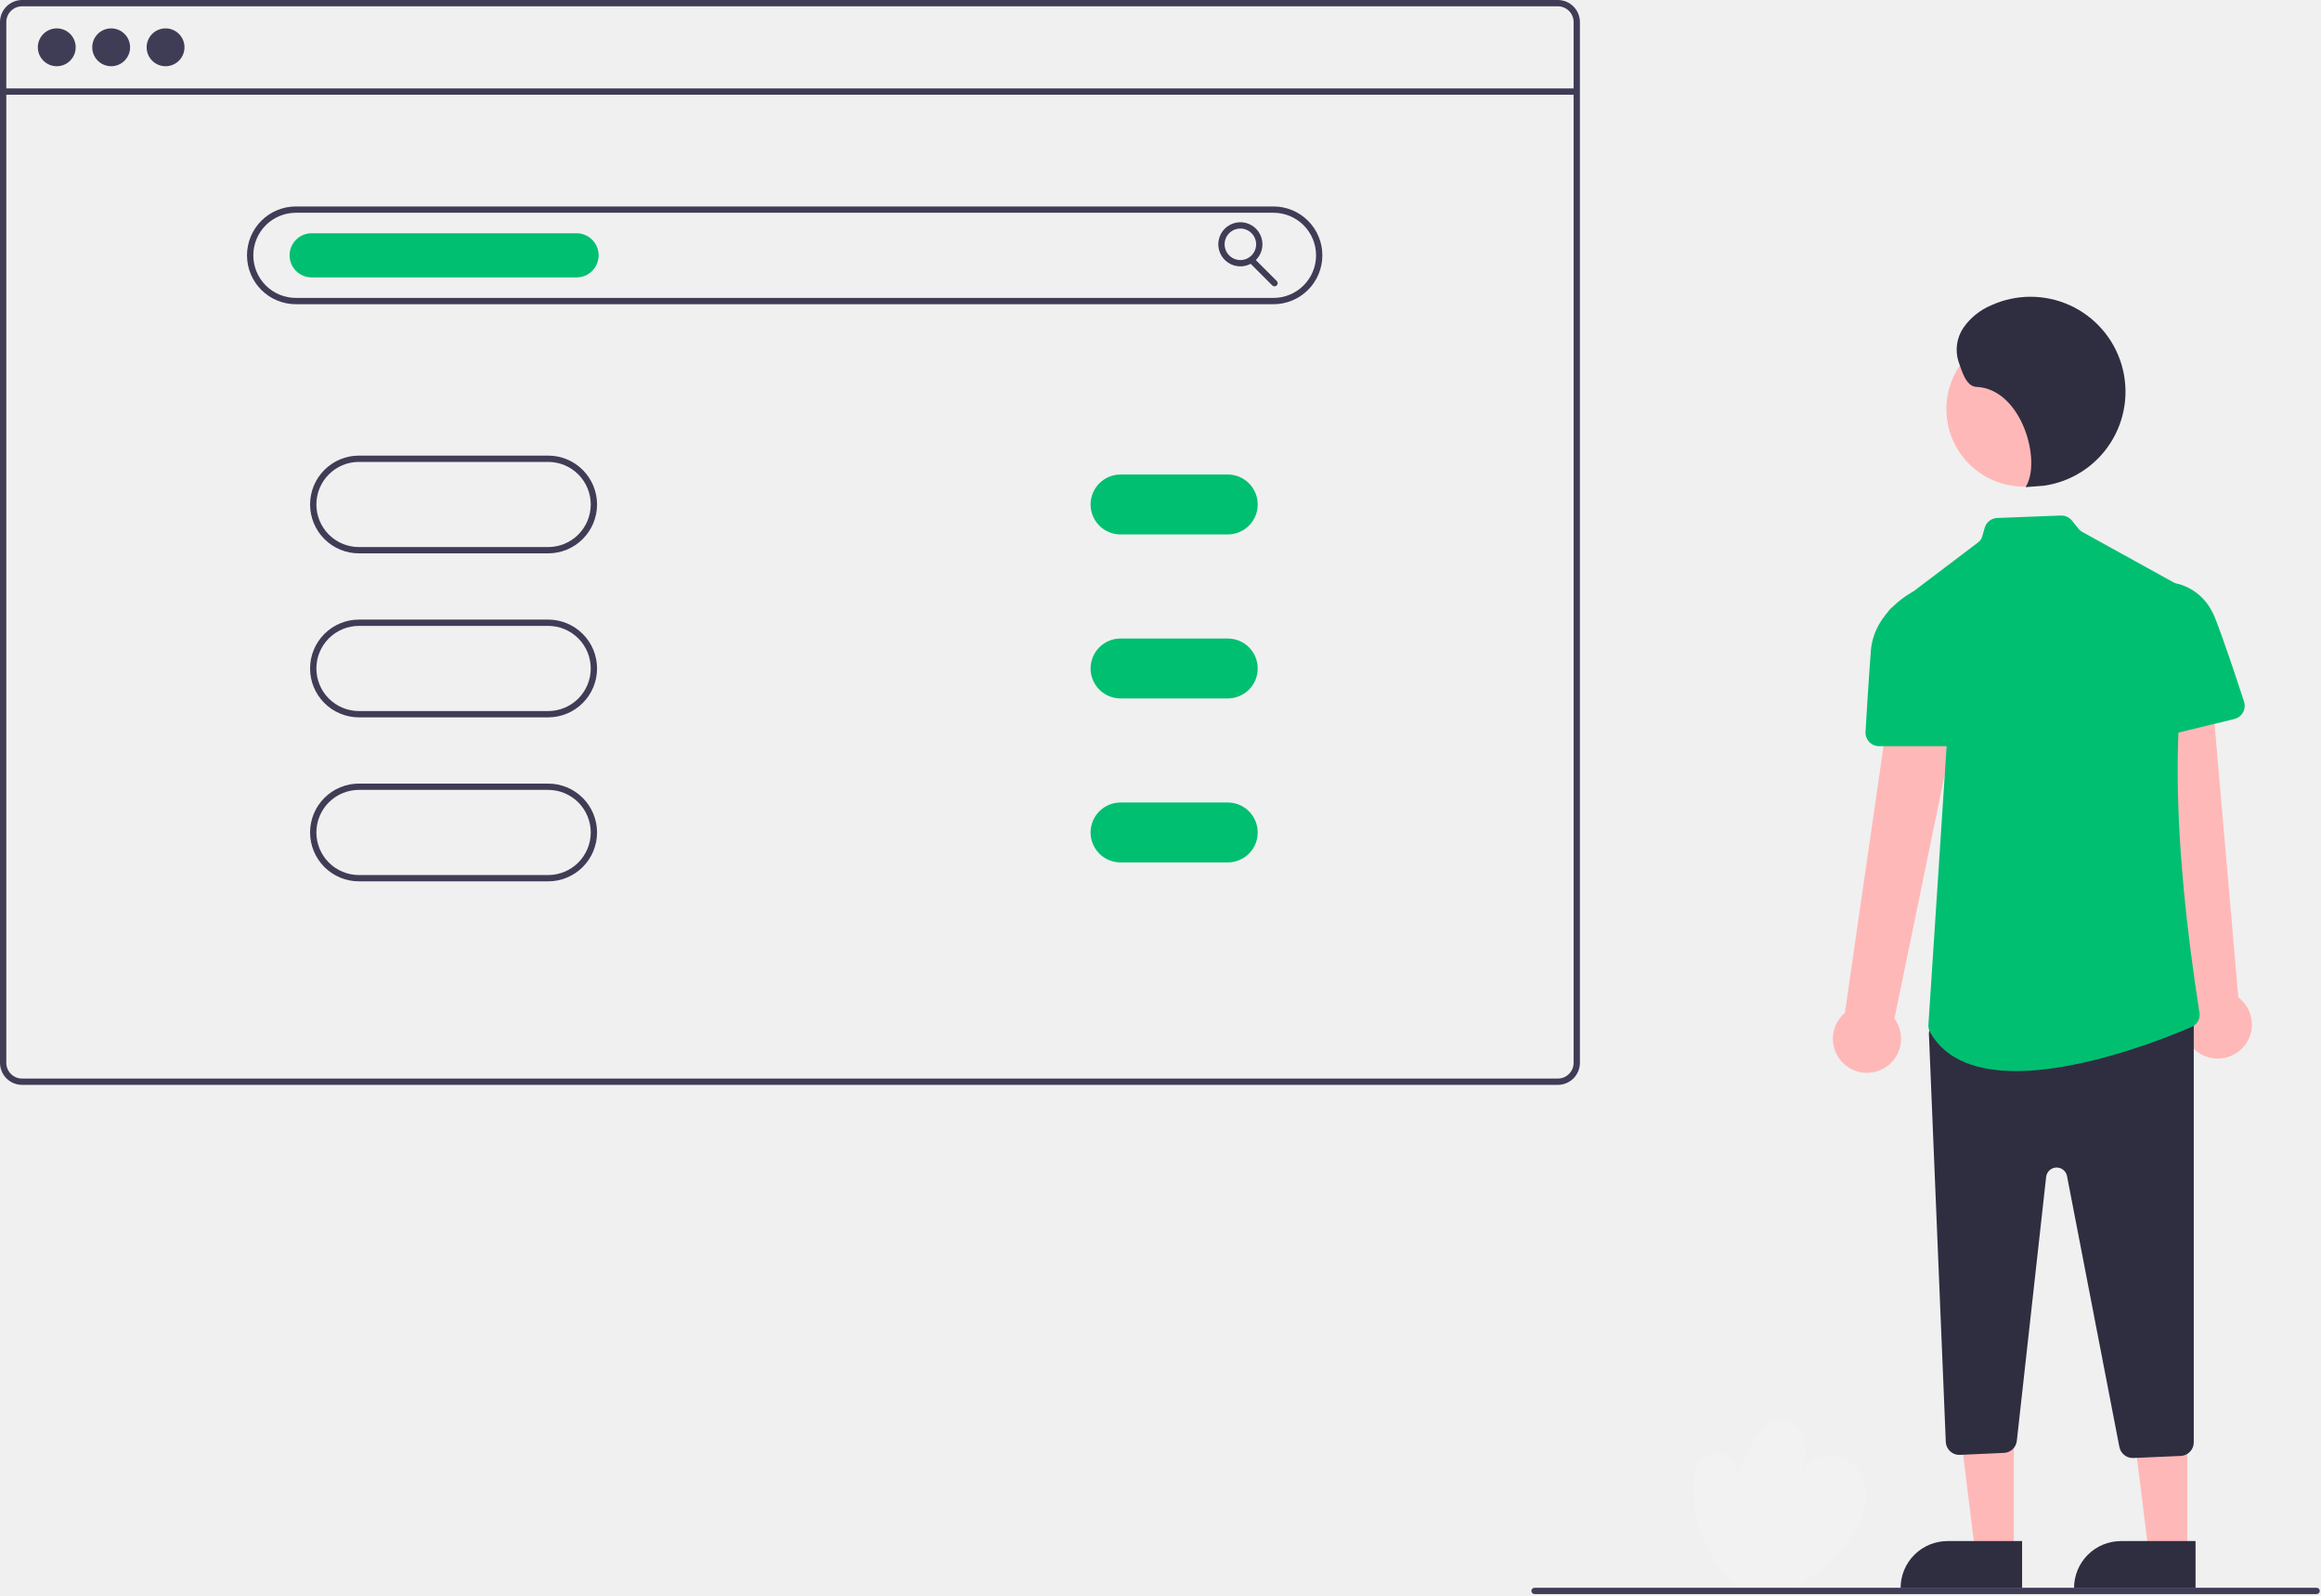
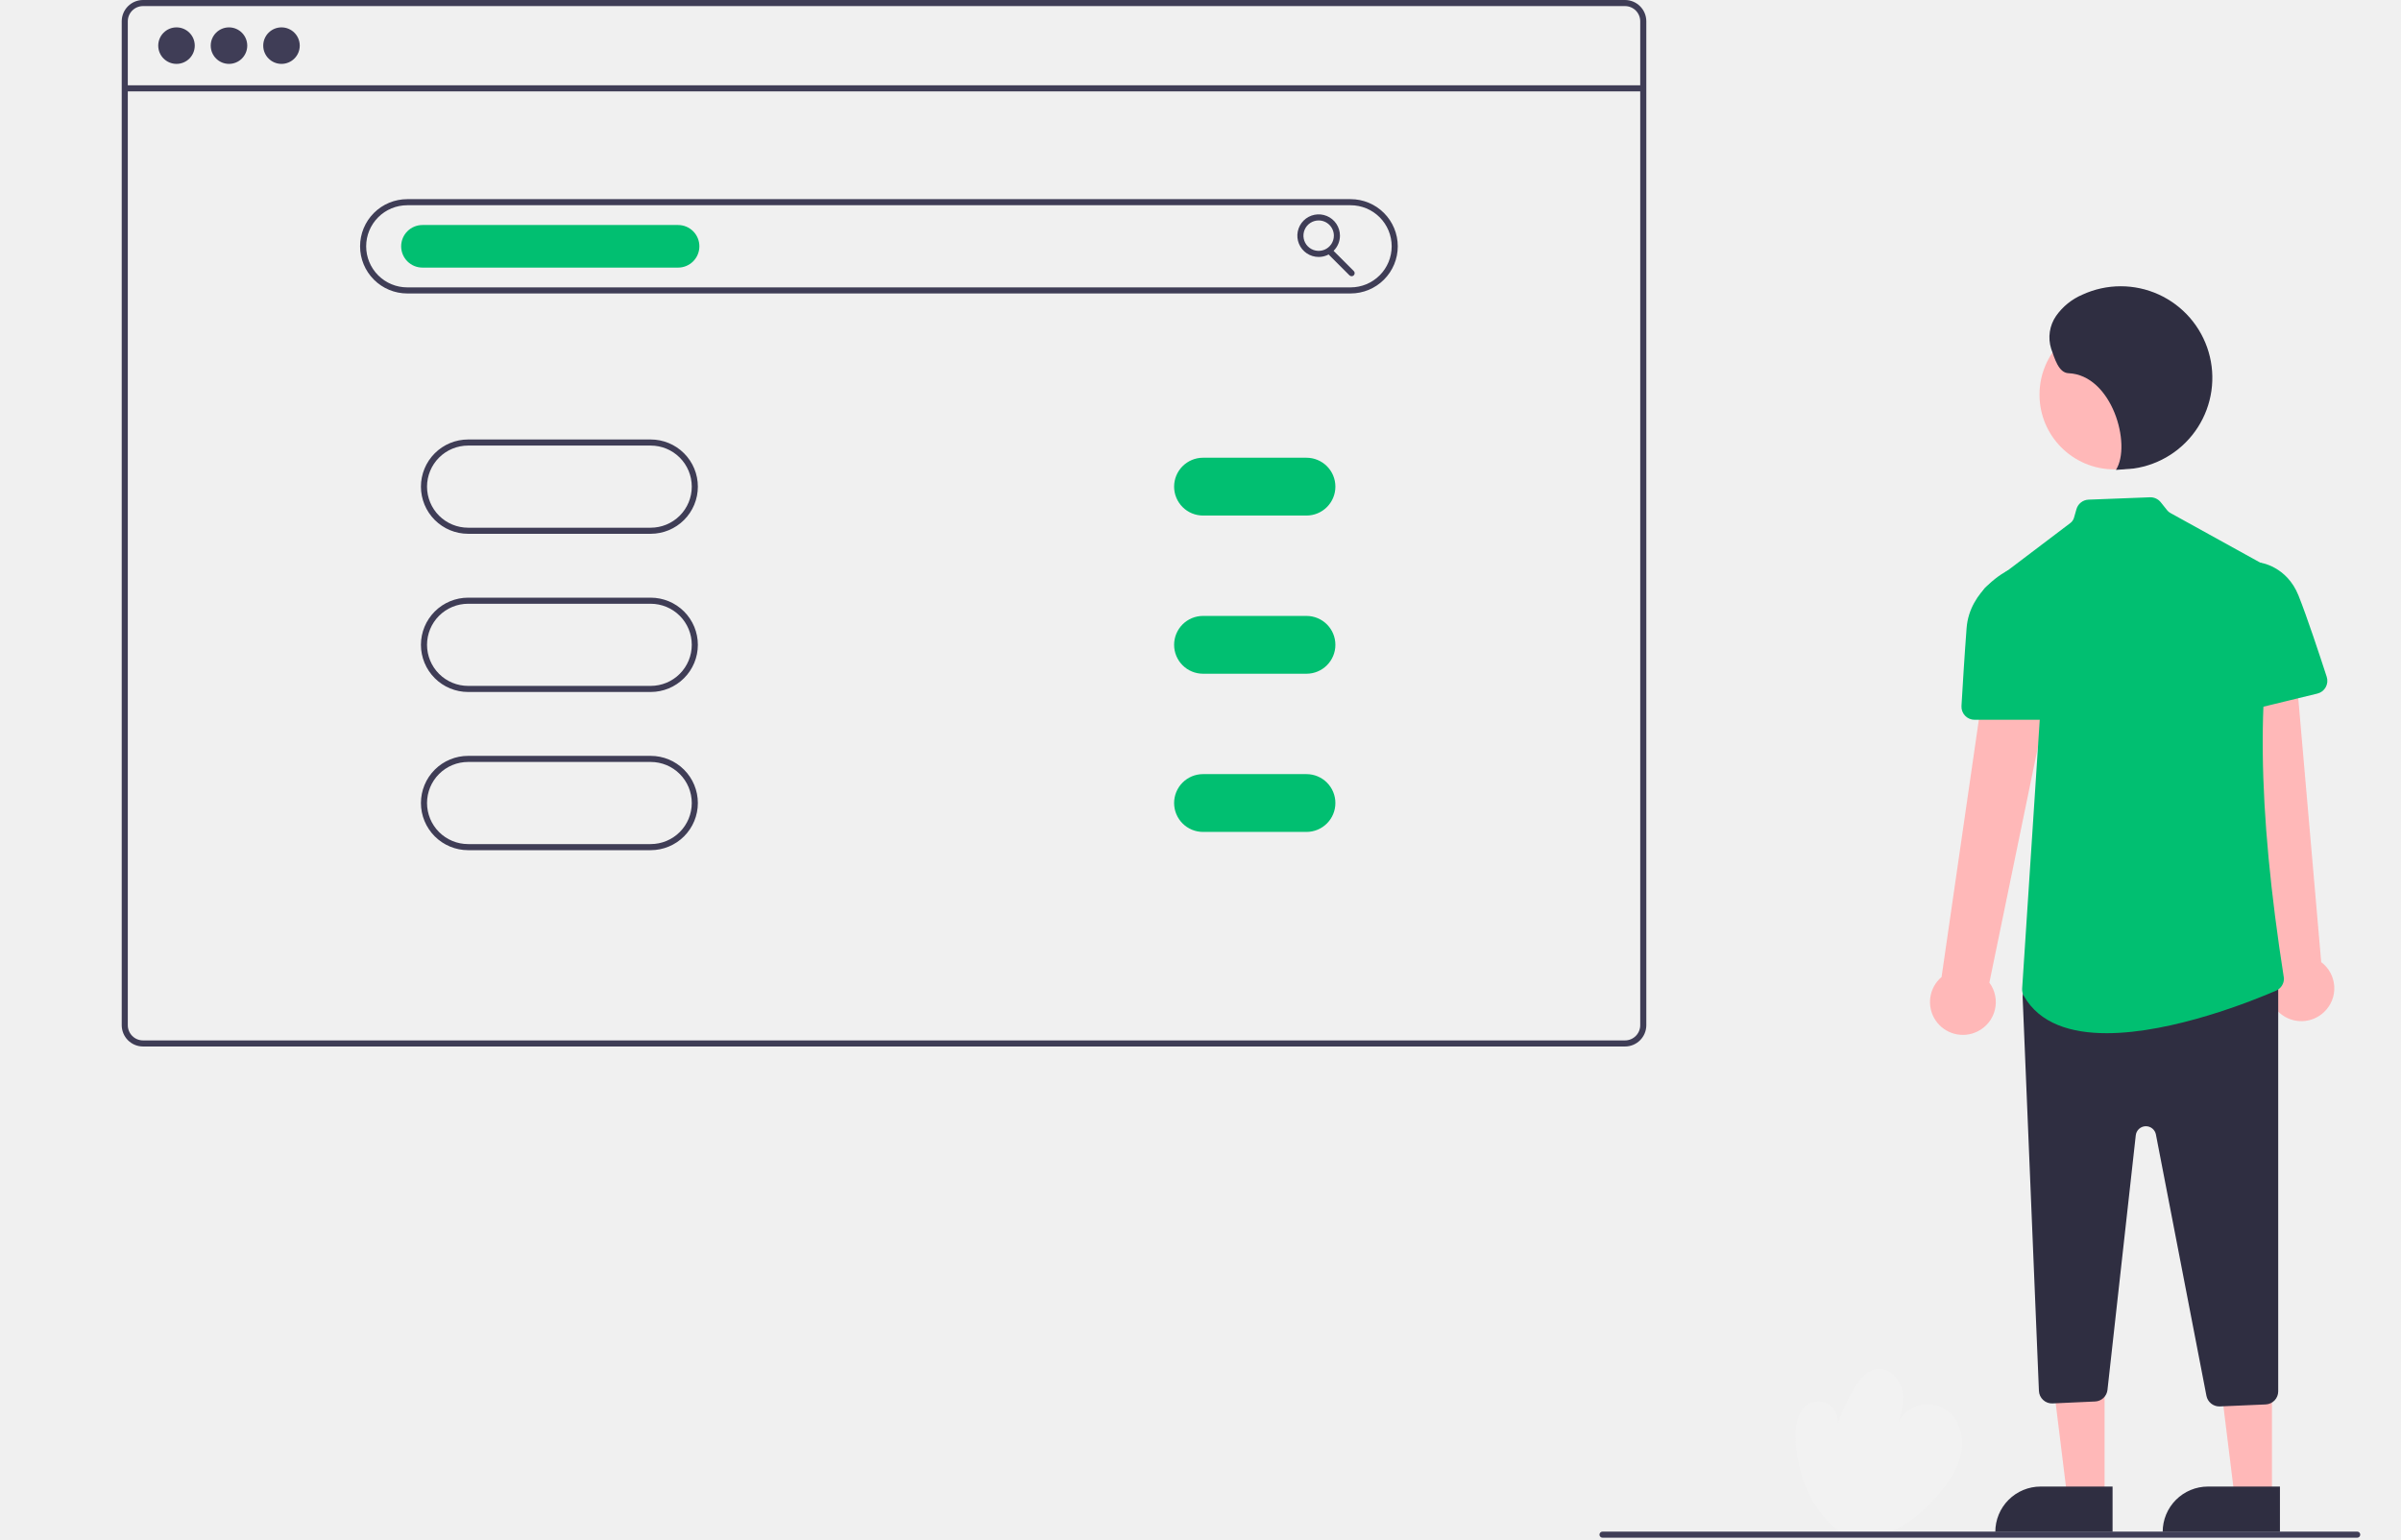
- <svg xmlns="http://www.w3.org/2000/svg" width="736" height="506" viewBox="0 0 736 506" fill="none">
-   <path d="M710.679 332.712C711.827 331.639 712.725 330.329 713.311 328.871C713.897 327.414 714.156 325.846 714.07 324.278C713.985 322.71 713.557 321.18 712.816 319.795C712.075 318.41 711.039 317.205 709.782 316.264L699.03 192.639L676.556 199.021L694.197 318.982C692.756 321.199 692.178 323.867 692.573 326.482C692.968 329.096 694.308 331.475 696.34 333.168C698.372 334.86 700.953 335.748 703.596 335.664C706.239 335.58 708.759 334.53 710.679 332.712V332.712Z" fill="#FFB8B8" />
-   <path d="M693.591 492.157L681.331 492.156L675.499 444.868L693.593 444.869L693.591 492.157Z" fill="#FFB8B8" />
-   <path d="M681.363 234.471C680.76 234.467 680.165 234.337 679.615 234.088C679.065 233.84 678.574 233.479 678.172 233.029C677.771 232.579 677.468 232.05 677.284 231.475C677.1 230.901 677.038 230.295 677.103 229.695L681.322 190.885L689.472 184.916L689.657 184.936C689.744 184.946 698.426 186.03 702.316 195.754C705.086 202.678 709.316 215.475 711.591 222.487C711.774 223.051 711.838 223.646 711.78 224.236C711.721 224.825 711.542 225.396 711.253 225.913C710.964 226.43 710.571 226.882 710.099 227.24C709.627 227.598 709.086 227.855 708.51 227.994L682.402 234.344C682.062 234.428 681.713 234.471 681.363 234.471V234.471Z" fill="#01BF71" />
-   <path d="M552.568 504.209C542.351 497.374 537.206 484.371 537.003 472.08C536.935 467.959 537.975 463.18 541.668 461.347C542.724 460.823 543.906 460.6 545.081 460.703C546.256 460.807 547.38 461.233 548.329 461.935C549.277 462.637 550.014 463.587 550.457 464.68C550.901 465.774 551.033 466.968 550.841 468.132C552.21 464.123 553.986 460.264 556.142 456.616C557.967 453.528 560.53 450.314 564.105 450.02C568.253 449.68 571.717 453.708 572.305 457.828C572.893 461.948 571.394 466.048 569.921 469.94C570.337 468.178 571.189 466.547 572.398 465.199C573.607 463.85 575.135 462.827 576.842 462.221C578.549 461.616 580.381 461.448 582.169 461.734C583.958 462.02 585.646 462.749 587.08 463.856C591.136 466.987 592.472 472.75 591.452 477.772C590.432 482.793 587.435 487.187 584.121 491.095C580.235 495.678 575.735 499.865 570.348 502.526C564.96 505.186 558.59 506.204 552.859 504.4L552.568 504.209Z" fill="#F2F2F2" />
-   <path d="M596.895 339.023C598.301 338.323 599.536 337.324 600.514 336.095C601.492 334.866 602.189 333.438 602.555 331.911C602.922 330.383 602.949 328.794 602.634 327.256C602.32 325.717 601.672 324.266 600.736 323.005L625.769 201.465L602.409 201.157L585.025 321.155C583.011 322.867 581.694 325.259 581.325 327.878C580.956 330.496 581.561 333.159 583.024 335.361C584.487 337.564 586.707 339.153 589.263 339.828C591.82 340.503 594.535 340.216 596.895 339.023V339.023Z" fill="#FFB8B8" />
-   <path d="M638.591 492.157L626.331 492.156L620.499 444.868L638.593 444.869L638.591 492.157Z" fill="#FFB8B8" />
-   <path d="M617.574 488.653H641.218V503.54H602.688C602.688 499.592 604.256 495.805 607.048 493.014C609.84 490.222 613.626 488.653 617.574 488.653V488.653Z" fill="#2F2E41" />
-   <path d="M672.574 488.653H696.218V503.54H657.688C657.688 499.592 659.256 495.805 662.048 493.014C664.84 490.222 668.626 488.653 672.574 488.653V488.653Z" fill="#2F2E41" />
-   <path d="M641.768 154.293C655.332 154.293 666.329 143.297 666.329 129.732C666.329 116.167 655.332 105.171 641.768 105.171C628.203 105.171 617.207 116.167 617.207 129.732C617.207 143.297 628.203 154.293 641.768 154.293Z" fill="#FFB8B8" />
-   <path d="M676.296 462.319C675.297 462.315 674.329 461.965 673.558 461.329C672.787 460.693 672.26 459.81 672.065 458.829L655.461 372.923C655.309 372.136 654.88 371.43 654.252 370.933C653.624 370.435 652.838 370.18 652.038 370.212C651.237 370.244 650.475 370.562 649.889 371.108C649.303 371.655 648.932 372.393 648.843 373.189L639.546 456.867C639.436 457.888 638.964 458.836 638.214 459.538C637.464 460.24 636.487 460.65 635.461 460.692L621.516 461.326C620.949 461.356 620.382 461.271 619.849 461.078C619.315 460.884 618.826 460.585 618.41 460.199C617.991 459.816 617.652 459.355 617.413 458.84C617.174 458.326 617.04 457.769 617.018 457.202L611.671 327.943C611.642 327.291 611.763 326.64 612.024 326.042C612.285 325.443 612.68 324.912 613.179 324.489L616.271 321.851C617.05 321.187 618.041 320.821 619.066 320.821H691.344C692.486 320.822 693.581 321.277 694.388 322.084C695.195 322.891 695.65 323.986 695.651 325.128V457.357C695.653 458.468 695.225 459.536 694.457 460.338C693.689 461.14 692.641 461.614 691.531 461.66L676.48 462.315C676.419 462.317 676.357 462.319 676.296 462.319Z" fill="#2F2E41" />
-   <path d="M639.279 339.628C627.593 339.628 617.293 336.514 612.093 327.433C611.658 326.685 611.454 325.825 611.507 324.961L618.04 225.085C618.093 224.277 617.852 223.478 617.361 222.834L599.028 198.796C598.684 198.345 598.433 197.831 598.288 197.284C598.143 196.736 598.108 196.165 598.185 195.603C598.261 195.042 598.448 194.501 598.734 194.012C599.02 193.523 599.399 193.095 599.851 192.753L627.353 171.917C627.93 171.478 628.351 170.865 628.551 170.168L629.352 167.364C629.6 166.491 630.119 165.718 630.833 165.158C631.547 164.597 632.42 164.277 633.328 164.243L653.508 163.467C654.181 163.444 654.85 163.578 655.462 163.858C656.075 164.138 656.614 164.557 657.037 165.081L659.184 167.765C659.458 168.108 659.796 168.393 660.18 168.605L693.93 187.256C694.596 187.625 695.153 188.164 695.543 188.818C695.934 189.472 696.144 190.217 696.153 190.979L696.154 191.039L696.14 191.096C688.273 223.899 688.715 265.36 697.532 321.581C697.556 322.438 697.323 323.283 696.863 324.007C696.403 324.731 695.738 325.301 694.952 325.644C687.647 328.808 661.06 339.628 639.279 339.628Z" fill="#01BF71" />
-   <path d="M618.727 236.604H595.869C595.283 236.605 594.702 236.486 594.164 236.254C593.625 236.023 593.139 235.683 592.737 235.257C592.334 234.831 592.023 234.327 591.822 233.776C591.621 233.225 591.535 232.639 591.569 232.054C591.909 226.23 592.58 215.156 593.252 206.422C594.219 193.854 606.534 187.668 606.658 187.606L606.899 187.488L615.213 192.766L622.95 231.454C623.075 232.078 623.06 232.723 622.905 233.341C622.751 233.959 622.461 234.535 622.057 235.028C621.653 235.521 621.145 235.918 620.569 236.19C619.993 236.463 619.364 236.604 618.727 236.604H618.727Z" fill="#01BF71" />
-   <path d="M642.327 154.465C647.58 146.154 641.022 123.276 626.731 122.679C623.432 122.541 622.165 117.74 621.044 114.634C620.473 112.834 620.321 110.926 620.6 109.058C620.879 107.19 621.582 105.41 622.654 103.855C624.836 100.756 627.841 98.329 631.33 96.847C635.254 95.044 639.519 94.106 643.838 94.098C648.156 94.089 652.426 95.009 656.357 96.796C660.288 98.583 663.789 101.195 666.622 104.454C669.454 107.714 671.553 111.544 672.775 115.686C673.997 119.828 674.313 124.184 673.703 128.459C673.093 132.734 671.57 136.827 669.238 140.462C666.906 144.097 663.82 147.187 660.188 149.523C656.557 151.86 652.465 153.388 648.191 154.004L642.327 154.465Z" fill="#2F2E41" />
-   <path d="M494 0H7C5.144 0.002 3.365 0.74 2.053 2.053C0.74 3.365 0.002 5.144 0 7V337C0.002 338.856 0.74 340.635 2.053 341.948C3.365 343.26 5.144 343.998 7 344H494C495.856 343.998 497.635 343.26 498.948 341.948C500.26 340.635 500.998 338.856 501 337V7C500.998 5.144 500.26 3.365 498.948 2.053C497.635 0.74 495.856 0.002 494 0V0ZM499 337C498.999 338.326 498.473 339.597 497.535 340.535C496.597 341.473 495.326 341.999 494 342H7C5.674 341.999 4.403 341.473 3.465 340.535C2.527 339.597 2.001 338.326 2 337V7C2.001 5.674 2.527 4.403 3.465 3.465C4.403 2.527 5.674 2.001 7 2H494C495.326 2.001 496.597 2.527 497.535 3.465C498.473 4.403 498.999 5.674 499 7V337Z" fill="#3F3D56" />
-   <path d="M500 28.04H1V30.04H500V28.04Z" fill="#3F3D56" />
-   <path d="M18 21C21.314 21 24 18.314 24 15C24 11.686 21.314 9 18 9C14.686 9 12 11.686 12 15C12 18.314 14.686 21 18 21Z" fill="#3F3D56" />
-   <path d="M35.25 21C38.564 21 41.25 18.314 41.25 15C41.25 11.686 38.564 9 35.25 9C31.936 9 29.25 11.686 29.25 15C29.25 18.314 31.936 21 35.25 21Z" fill="#3F3D56" />
-   <path d="M52.5 21C55.814 21 58.5 18.314 58.5 15C58.5 11.686 55.814 9 52.5 9C49.186 9 46.5 11.686 46.5 15C46.5 18.314 49.186 21 52.5 21Z" fill="#3F3D56" />
-   <path d="M403.827 96.465H93.827C89.716 96.465 85.773 94.832 82.867 91.925C79.96 89.018 78.327 85.076 78.327 80.965C78.327 76.854 79.96 72.911 82.867 70.004C85.773 67.098 89.716 65.465 93.827 65.465H403.827C407.938 65.465 411.88 67.098 414.787 70.004C417.694 72.911 419.327 76.854 419.327 80.965C419.327 85.076 417.694 89.018 414.787 91.925C411.88 94.832 407.938 96.465 403.827 96.465V96.465ZM93.827 67.465C90.246 67.465 86.812 68.887 84.281 71.419C81.749 73.95 80.327 77.384 80.327 80.965C80.327 84.545 81.749 87.979 84.281 90.511C86.812 93.042 90.246 94.465 93.827 94.465H403.827C407.407 94.465 410.841 93.042 413.373 90.511C415.904 87.979 417.327 84.545 417.327 80.965C417.327 77.384 415.904 73.95 413.373 71.419C410.841 68.887 407.407 67.465 403.827 67.465H93.827Z" fill="#3F3D56" />
-   <path d="M173.827 175.465H113.827C109.716 175.465 105.773 173.832 102.867 170.925C99.96 168.018 98.327 164.075 98.327 159.965C98.327 155.854 99.96 151.911 102.867 149.004C105.773 146.098 109.716 144.465 113.827 144.465H173.827C177.938 144.465 181.88 146.098 184.787 149.004C187.694 151.911 189.327 155.854 189.327 159.965C189.327 164.075 187.694 168.018 184.787 170.925C181.88 173.832 177.938 175.465 173.827 175.465V175.465ZM113.827 146.465C110.246 146.465 106.812 147.887 104.281 150.419C101.749 152.95 100.327 156.384 100.327 159.965C100.327 163.545 101.749 166.979 104.281 169.511C106.812 172.042 110.246 173.465 113.827 173.465H173.827C177.407 173.465 180.841 172.042 183.373 169.511C185.904 166.979 187.327 163.545 187.327 159.965C187.327 156.384 185.904 152.95 183.373 150.419C180.841 147.887 177.407 146.465 173.827 146.465H113.827Z" fill="#3F3D56" />
-   <path d="M173.827 227.465H113.827C109.716 227.465 105.773 225.832 102.867 222.925C99.96 220.018 98.327 216.075 98.327 211.965C98.327 207.854 99.96 203.911 102.867 201.004C105.773 198.098 109.716 196.465 113.827 196.465H173.827C177.938 196.465 181.88 198.098 184.787 201.004C187.694 203.911 189.327 207.854 189.327 211.965C189.327 216.075 187.694 220.018 184.787 222.925C181.88 225.832 177.938 227.465 173.827 227.465V227.465ZM113.827 198.465C110.246 198.465 106.812 199.887 104.281 202.419C101.749 204.95 100.327 208.384 100.327 211.965C100.327 215.545 101.749 218.979 104.281 221.511C106.812 224.042 110.246 225.465 113.827 225.465H173.827C177.407 225.465 180.841 224.042 183.373 221.511C185.904 218.979 187.327 215.545 187.327 211.965C187.327 208.384 185.904 204.95 183.373 202.419C180.841 199.887 177.407 198.465 173.827 198.465H113.827Z" fill="#3F3D56" />
-   <path d="M173.827 279.465H113.827C109.716 279.465 105.773 277.832 102.867 274.925C99.96 272.018 98.327 268.075 98.327 263.965C98.327 259.854 99.96 255.911 102.867 253.004C105.773 250.098 109.716 248.465 113.827 248.465H173.827C177.938 248.465 181.88 250.098 184.787 253.004C187.694 255.911 189.327 259.854 189.327 263.965C189.327 268.075 187.694 272.018 184.787 274.925C181.88 277.832 177.938 279.465 173.827 279.465V279.465ZM113.827 250.465C110.246 250.465 106.812 251.887 104.281 254.419C101.749 256.95 100.327 260.384 100.327 263.965C100.327 267.545 101.749 270.979 104.281 273.511C106.812 276.042 110.246 277.465 113.827 277.465H173.827C177.407 277.465 180.841 276.042 183.373 273.511C185.904 270.979 187.327 267.545 187.327 263.965C187.327 260.384 185.904 256.95 183.373 254.419C180.841 251.887 177.407 250.465 173.827 250.465H113.827Z" fill="#3F3D56" />
-   <path d="M182.827 87.965H98.827C96.97 87.965 95.19 87.227 93.877 85.914C92.564 84.602 91.827 82.821 91.827 80.965C91.827 79.108 92.564 77.328 93.877 76.015C95.19 74.702 96.97 73.965 98.827 73.965H182.827C184.683 73.965 186.464 74.702 187.776 76.015C189.089 77.328 189.827 79.108 189.827 80.965C189.827 82.821 189.089 84.602 187.776 85.914C186.464 87.227 184.683 87.965 182.827 87.965Z" fill="#01BF71" />
-   <path d="M393.327 84.465C391.942 84.465 390.589 84.054 389.438 83.285C388.287 82.516 387.389 81.422 386.859 80.143C386.33 78.864 386.191 77.457 386.461 76.099C386.731 74.741 387.398 73.494 388.377 72.515C389.356 71.536 390.603 70.869 391.961 70.599C393.319 70.329 394.726 70.468 396.005 70.998C397.285 71.527 398.378 72.424 399.147 73.576C399.916 74.727 400.327 76.08 400.327 77.465C400.325 79.32 399.586 81.1 398.274 82.412C396.962 83.724 395.183 84.463 393.327 84.465ZM393.327 72.465C392.338 72.465 391.371 72.758 390.549 73.307C389.727 73.857 389.086 74.638 388.707 75.551C388.329 76.465 388.23 77.47 388.423 78.44C388.616 79.41 389.092 80.301 389.791 81C390.49 81.699 391.381 82.176 392.351 82.368C393.321 82.561 394.326 82.462 395.24 82.084C396.154 81.706 396.935 81.065 397.484 80.242C398.033 79.42 398.327 78.454 398.327 77.465C398.325 76.139 397.798 74.868 396.861 73.931C395.923 72.993 394.652 72.466 393.327 72.465V72.465Z" fill="#3F3D56" />
-   <path d="M404.155 90.797C404.024 90.797 403.894 90.771 403.773 90.721C403.651 90.671 403.541 90.597 403.448 90.504L396.422 83.478C396.329 83.385 396.256 83.275 396.206 83.153C396.155 83.032 396.129 82.902 396.129 82.771C396.129 82.639 396.155 82.509 396.206 82.388C396.256 82.267 396.329 82.156 396.422 82.064C396.515 81.971 396.625 81.897 396.747 81.847C396.868 81.797 396.998 81.771 397.129 81.771C397.261 81.771 397.391 81.797 397.512 81.847C397.633 81.897 397.744 81.971 397.836 82.064L404.862 89.09C405.002 89.23 405.097 89.408 405.136 89.602C405.175 89.796 405.155 89.997 405.079 90.18C405.003 90.362 404.875 90.519 404.711 90.628C404.547 90.738 404.353 90.797 404.155 90.797L404.155 90.797Z" fill="#3F3D56" />
-   <path d="M389.327 169.465H355.327C352.807 169.465 350.391 168.464 348.609 166.682C346.828 164.901 345.827 162.484 345.827 159.965C345.827 157.445 346.828 155.029 348.609 153.247C350.391 151.466 352.807 150.465 355.327 150.465H389.327C391.846 150.465 394.263 151.466 396.044 153.247C397.826 155.029 398.827 157.445 398.827 159.965C398.827 162.484 397.826 164.901 396.044 166.682C394.263 168.464 391.846 169.465 389.327 169.465V169.465Z" fill="#01BF71" />
-   <path d="M389.327 221.465H355.327C352.807 221.465 350.391 220.464 348.609 218.682C346.828 216.901 345.827 214.484 345.827 211.965C345.827 209.445 346.828 207.029 348.609 205.247C350.391 203.466 352.807 202.465 355.327 202.465H389.327C391.846 202.465 394.263 203.466 396.044 205.247C397.826 207.029 398.827 209.445 398.827 211.965C398.827 214.484 397.826 216.901 396.044 218.682C394.263 220.464 391.846 221.465 389.327 221.465V221.465Z" fill="#01BF71" />
-   <path d="M389.327 273.465H355.327C352.807 273.465 350.391 272.464 348.609 270.682C346.828 268.901 345.827 266.484 345.827 263.965C345.827 261.445 346.828 259.029 348.609 257.247C350.391 255.466 352.807 254.465 355.327 254.465H389.327C391.846 254.465 394.263 255.466 396.044 257.247C397.826 259.029 398.827 261.445 398.827 263.965C398.827 266.484 397.826 268.901 396.044 270.682C394.263 272.464 391.846 273.465 389.327 273.465V273.465Z" fill="#01BF71" />
-   <path d="M734.606 505.465H486.606C486.341 505.465 486.087 505.359 485.899 505.172C485.712 504.984 485.606 504.73 485.606 504.465C485.606 504.199 485.712 503.945 485.899 503.757C486.087 503.57 486.341 503.465 486.606 503.465H734.606C734.872 503.465 735.126 503.57 735.314 503.757C735.501 503.945 735.606 504.199 735.606 504.465C735.606 504.73 735.501 504.984 735.314 505.172C735.126 505.359 734.872 505.465 734.606 505.465Z" fill="#3F3D56" />
+ <svg xmlns="http://www.w3.org/2000/svg" width="789" height="506" viewBox="0 0 789 506" fill="none">
+   <g clip-path="url(#clip0_54_35)">
+     <path d="M763.679 332.712C764.827 331.639 765.725 330.329 766.311 328.871C766.897 327.414 767.156 325.846 767.07 324.278C766.985 322.71 766.557 321.18 765.816 319.795C765.075 318.41 764.039 317.205 762.782 316.264L752.03 192.639L729.556 199.021L747.197 318.982C745.756 321.199 745.178 323.867 745.573 326.482C745.968 329.096 747.308 331.475 749.34 333.168C751.372 334.86 753.953 335.748 756.596 335.664C759.239 335.58 761.759 334.53 763.679 332.712V332.712Z" fill="#FFB8B8" />
+     <path d="M746.591 492.157L734.331 492.156L728.499 444.868L746.593 444.869L746.591 492.157Z" fill="#FFB8B8" />
+     <path d="M734.363 234.471C733.76 234.467 733.165 234.337 732.615 234.088C732.065 233.84 731.574 233.479 731.172 233.029C730.771 232.579 730.468 232.05 730.284 231.475C730.1 230.901 730.038 230.295 730.103 229.695L734.322 190.885L742.472 184.916L742.657 184.936C742.744 184.946 751.426 186.03 755.316 195.754C758.086 202.678 762.316 215.475 764.591 222.487C764.774 223.051 764.838 223.646 764.78 224.236C764.721 224.825 764.542 225.396 764.253 225.913C763.964 226.43 763.571 226.882 763.099 227.24C762.627 227.598 762.086 227.855 761.51 227.994L735.402 234.344C735.062 234.428 734.713 234.471 734.363 234.471V234.471Z" fill="#01BF71" />
+     <path d="M605.568 504.209C595.351 497.374 590.206 484.371 590.003 472.08C589.935 467.959 590.975 463.18 594.668 461.347C595.724 460.823 596.906 460.6 598.081 460.703C599.256 460.807 600.38 461.233 601.329 461.935C602.277 462.637 603.014 463.587 603.457 464.68C603.901 465.774 604.033 466.968 603.841 468.132C605.21 464.123 606.986 460.264 609.142 456.616C610.967 453.528 613.53 450.314 617.105 450.02C621.253 449.68 624.717 453.708 625.305 457.828C625.893 461.948 624.394 466.048 622.921 469.94C623.337 468.178 624.189 466.547 625.398 465.199C626.607 463.85 628.135 462.827 629.842 462.221C631.549 461.616 633.381 461.448 635.169 461.734C636.958 462.02 638.646 462.749 640.08 463.856C644.136 466.987 645.472 472.75 644.452 477.772C643.432 482.793 640.435 487.187 637.121 491.095C633.235 495.678 628.735 499.865 623.348 502.526C617.96 505.186 611.59 506.204 605.859 504.4L605.568 504.209Z" fill="#F2F2F2" />
+     <path d="M649.895 339.023C651.301 338.323 652.536 337.324 653.514 336.095C654.492 334.866 655.189 333.438 655.555 331.911C655.922 330.383 655.949 328.794 655.634 327.256C655.32 325.717 654.672 324.266 653.736 323.005L678.769 201.465L655.409 201.157L638.025 321.155C636.011 322.867 634.694 325.259 634.325 327.878C633.956 330.496 634.561 333.159 636.024 335.361C637.487 337.564 639.707 339.153 642.263 339.828C644.82 340.503 647.535 340.216 649.895 339.023V339.023Z" fill="#FFB8B8" />
+     <path d="M691.591 492.157L679.331 492.156L673.499 444.868L691.593 444.869L691.591 492.157Z" fill="#FFB8B8" />
+     <path d="M670.574 488.653H694.218V503.54H655.688C655.688 499.592 657.256 495.805 660.048 493.014C662.84 490.222 666.626 488.653 670.574 488.653V488.653Z" fill="#2F2E41" />
+     <path d="M725.574 488.653H749.218V503.54H710.688C710.688 499.592 712.256 495.805 715.048 493.014C717.84 490.222 721.626 488.653 725.574 488.653V488.653Z" fill="#2F2E41" />
+     <path d="M694.768 154.293C708.332 154.293 719.329 143.297 719.329 129.732C719.329 116.167 708.332 105.171 694.768 105.171C681.203 105.171 670.207 116.167 670.207 129.732C670.207 143.297 681.203 154.293 694.768 154.293Z" fill="#FFB8B8" />
+     <path d="M729.296 462.319C728.297 462.315 727.329 461.965 726.558 461.329C725.787 460.693 725.26 459.81 725.065 458.829L708.461 372.923C708.309 372.136 707.88 371.43 707.252 370.933C706.624 370.435 705.838 370.18 705.038 370.212C704.237 370.244 703.475 370.562 702.889 371.108C702.303 371.655 701.932 372.393 701.843 373.189L692.546 456.867C692.436 457.888 691.964 458.836 691.214 459.538C690.464 460.24 689.487 460.65 688.461 460.692L674.516 461.326C673.949 461.356 673.382 461.271 672.849 461.078C672.315 460.884 671.826 460.585 671.41 460.199C670.991 459.816 670.652 459.355 670.413 458.84C670.174 458.326 670.04 457.769 670.018 457.202L664.671 327.943C664.642 327.291 664.763 326.64 665.024 326.042C665.285 325.443 665.68 324.912 666.179 324.489L669.271 321.851C670.05 321.187 671.041 320.821 672.066 320.821H744.344C745.486 320.822 746.581 321.277 747.388 322.084C748.195 322.891 748.65 323.986 748.651 325.128V457.357C748.653 458.468 748.225 459.536 747.457 460.338C746.689 461.14 745.641 461.614 744.531 461.66L729.48 462.315C729.419 462.317 729.357 462.319 729.296 462.319Z" fill="#2F2E41" />
+     <path d="M692.279 339.628C680.593 339.628 670.293 336.514 665.093 327.433C664.658 326.685 664.454 325.825 664.507 324.961L671.04 225.085C671.093 224.277 670.852 223.478 670.361 222.834L652.028 198.796C651.684 198.345 651.433 197.831 651.288 197.284C651.143 196.736 651.108 196.165 651.185 195.603C651.261 195.042 651.448 194.501 651.734 194.012C652.02 193.523 652.399 193.095 652.851 192.753L680.353 171.917C680.93 171.478 681.351 170.865 681.551 170.168L682.352 167.364C682.6 166.491 683.119 165.718 683.833 165.158C684.547 164.597 685.42 164.277 686.328 164.243L706.508 163.467C707.181 163.444 707.85 163.578 708.462 163.858C709.075 164.138 709.614 164.557 710.037 165.081L712.184 167.765C712.458 168.108 712.796 168.393 713.18 168.605L746.93 187.256C747.596 187.625 748.153 188.164 748.543 188.818C748.934 189.472 749.144 190.217 749.153 190.979L749.154 191.039L749.14 191.096C741.273 223.899 741.715 265.36 750.532 321.581C750.556 322.438 750.323 323.283 749.863 324.007C749.403 324.731 748.738 325.301 747.952 325.644C740.647 328.808 714.06 339.628 692.279 339.628Z" fill="#01BF71" />
+     <path d="M671.727 236.604H648.869C648.283 236.605 647.702 236.486 647.164 236.254C646.625 236.023 646.139 235.683 645.737 235.257C645.334 234.831 645.023 234.327 644.822 233.776C644.621 233.225 644.535 232.639 644.569 232.054C644.909 226.23 645.58 215.156 646.252 206.422C647.219 193.854 659.534 187.668 659.658 187.606L659.899 187.488L668.213 192.766L675.95 231.454C676.075 232.078 676.06 232.723 675.905 233.341C675.751 233.959 675.461 234.535 675.057 235.028C674.653 235.521 674.145 235.918 673.569 236.19C672.993 236.463 672.364 236.604 671.727 236.604H671.727Z" fill="#01BF71" />
+     <path d="M695.327 154.465C700.58 146.154 694.022 123.276 679.731 122.679C676.432 122.541 675.165 117.74 674.044 114.634C673.473 112.834 673.321 110.926 673.6 109.058C673.879 107.19 674.582 105.41 675.654 103.855C677.836 100.756 680.841 98.329 684.33 96.847C688.254 95.044 692.519 94.106 696.838 94.098C701.156 94.089 705.426 95.009 709.357 96.796C713.288 98.583 716.789 101.195 719.622 104.454C722.454 107.714 724.553 111.544 725.775 115.686C726.997 119.828 727.313 124.184 726.703 128.459C726.093 132.734 724.57 136.827 722.238 140.462C719.906 144.097 716.82 147.187 713.188 149.523C709.557 151.86 705.465 153.388 701.191 154.004L695.327 154.465Z" fill="#2F2E41" />
+     <path d="M534 0L47 0C45.144 0.002 43.365 0.74 42.053 2.053C40.74 3.365 40.002 5.144 40 7L40 337C40.002 338.856 40.74 340.635 42.053 341.948C43.365 343.26 45.144 343.998 47 344L534 344C535.856 343.998 537.635 343.26 538.948 341.948C540.26 340.635 540.998 338.856 541 337V7C540.998 5.144 540.26 3.365 538.948 2.053C537.635 0.74 535.856 0.002 534 0V0ZM539 337C538.999 338.326 538.473 339.597 537.535 340.535C536.597 341.473 535.326 341.999 534 342L47 342C45.674 341.999 44.403 341.473 43.465 340.535C42.528 339.597 42.001 338.326 42 337L42 7C42.001 5.674 42.528 4.403 43.465 3.465C44.403 2.527 45.674 2.001 47 2L534 2C535.326 2.001 536.597 2.527 537.535 3.465C538.473 4.403 538.999 5.674 539 7V337Z" fill="#3F3D56" />
+     <path d="M540 28.04L41 28.04V30.04L540 30.04V28.04Z" fill="#3F3D56" />
+     <path d="M58 21C61.314 21 64 18.314 64 15C64 11.686 61.314 9 58 9C54.686 9 52 11.686 52 15C52 18.314 54.686 21 58 21Z" fill="#3F3D56" />
+     <path d="M75.25 21C78.564 21 81.25 18.314 81.25 15C81.25 11.686 78.564 9 75.25 9C71.936 9 69.25 11.686 69.25 15C69.25 18.314 71.936 21 75.25 21Z" fill="#3F3D56" />
+     <path d="M92.5 21C95.814 21 98.5 18.314 98.5 15C98.5 11.686 95.814 9 92.5 9C89.186 9 86.5 11.686 86.5 15C86.5 18.314 89.186 21 92.5 21Z" fill="#3F3D56" />
+     <path d="M443.827 96.465L133.827 96.465C129.716 96.465 125.773 94.832 122.867 91.925C119.96 89.018 118.327 85.076 118.327 80.965C118.327 76.854 119.96 72.911 122.867 70.004C125.773 67.098 129.716 65.465 133.827 65.465L443.827 65.465C447.938 65.465 451.88 67.098 454.787 70.004C457.694 72.911 459.327 76.854 459.327 80.965C459.327 85.076 457.694 89.018 454.787 91.925C451.88 94.832 447.938 96.465 443.827 96.465V96.465ZM133.827 67.465C130.246 67.465 126.812 68.887 124.281 71.419C121.749 73.95 120.327 77.384 120.327 80.965C120.327 84.545 121.749 87.979 124.281 90.511C126.812 93.042 130.246 94.465 133.827 94.465L443.827 94.465C447.407 94.465 450.841 93.042 453.373 90.511C455.904 87.979 457.327 84.545 457.327 80.965C457.327 77.384 455.904 73.95 453.373 71.419C450.841 68.887 447.407 67.465 443.827 67.465L133.827 67.465Z" fill="#3F3D56" />
+     <path d="M213.827 175.465L153.827 175.465C149.716 175.465 145.773 173.832 142.867 170.925C139.96 168.018 138.327 164.075 138.327 159.965C138.327 155.854 139.96 151.911 142.867 149.004C145.773 146.098 149.716 144.465 153.827 144.465L213.827 144.465C217.938 144.465 221.88 146.098 224.787 149.004C227.694 151.911 229.327 155.854 229.327 159.965C229.327 164.075 227.694 168.018 224.787 170.925C221.88 173.832 217.938 175.465 213.827 175.465V175.465ZM153.827 146.465C150.246 146.465 146.812 147.887 144.281 150.419C141.749 152.95 140.327 156.384 140.327 159.965C140.327 163.545 141.749 166.979 144.281 169.511C146.812 172.042 150.246 173.465 153.827 173.465L213.827 173.465C217.407 173.465 220.841 172.042 223.373 169.511C225.904 166.979 227.327 163.545 227.327 159.965C227.327 156.384 225.904 152.95 223.373 150.419C220.841 147.887 217.407 146.465 213.827 146.465L153.827 146.465Z" fill="#3F3D56" />
+     <path d="M213.827 227.465L153.827 227.465C149.716 227.465 145.773 225.832 142.867 222.925C139.96 220.018 138.327 216.075 138.327 211.965C138.327 207.854 139.96 203.911 142.867 201.004C145.773 198.098 149.716 196.465 153.827 196.465L213.827 196.465C217.938 196.465 221.88 198.098 224.787 201.004C227.694 203.911 229.327 207.854 229.327 211.965C229.327 216.075 227.694 220.018 224.787 222.925C221.88 225.832 217.938 227.465 213.827 227.465V227.465ZM153.827 198.465C150.246 198.465 146.812 199.887 144.281 202.419C141.749 204.95 140.327 208.384 140.327 211.965C140.327 215.545 141.749 218.979 144.281 221.511C146.812 224.042 150.246 225.465 153.827 225.465L213.827 225.465C217.407 225.465 220.841 224.042 223.373 221.511C225.904 218.979 227.327 215.545 227.327 211.965C227.327 208.384 225.904 204.95 223.373 202.419C220.841 199.887 217.407 198.465 213.827 198.465L153.827 198.465Z" fill="#3F3D56" />
+     <path d="M213.827 279.465H153.827C149.716 279.465 145.773 277.832 142.867 274.925C139.96 272.018 138.327 268.075 138.327 263.965C138.327 259.854 139.96 255.911 142.867 253.004C145.773 250.098 149.716 248.465 153.827 248.465L213.827 248.465C217.938 248.465 221.88 250.098 224.787 253.004C227.694 255.911 229.327 259.854 229.327 263.965C229.327 268.075 227.694 272.018 224.787 274.925C221.88 277.832 217.938 279.465 213.827 279.465V279.465ZM153.827 250.465C150.246 250.465 146.812 251.887 144.281 254.419C141.749 256.95 140.327 260.384 140.327 263.965C140.327 267.545 141.749 270.979 144.281 273.511C146.812 276.042 150.246 277.465 153.827 277.465H213.827C217.407 277.465 220.841 276.042 223.373 273.511C225.904 270.979 227.327 267.545 227.327 263.965C227.327 260.384 225.904 256.95 223.373 254.419C220.841 251.887 217.407 250.465 213.827 250.465L153.827 250.465Z" fill="#3F3D56" />
+     <path d="M222.827 87.965L138.827 87.965C136.97 87.965 135.19 87.227 133.877 85.914C132.564 84.602 131.827 82.821 131.827 80.965C131.827 79.108 132.564 77.328 133.877 76.015C135.19 74.702 136.97 73.965 138.827 73.965L222.827 73.965C224.683 73.965 226.464 74.702 227.776 76.015C229.089 77.328 229.827 79.108 229.827 80.965C229.827 82.821 229.089 84.602 227.776 85.914C226.464 87.227 224.683 87.965 222.827 87.965Z" fill="#01BF71" />
+     <path d="M433.327 84.465C431.942 84.465 430.589 84.054 429.438 83.285C428.287 82.516 427.389 81.422 426.859 80.143C426.33 78.864 426.191 77.457 426.461 76.099C426.731 74.741 427.398 73.494 428.377 72.515C429.356 71.536 430.603 70.869 431.961 70.599C433.319 70.329 434.726 70.468 436.005 70.998C437.285 71.527 438.378 72.424 439.147 73.576C439.916 74.727 440.327 76.08 440.327 77.465C440.325 79.32 439.586 81.1 438.274 82.412C436.962 83.724 435.183 84.463 433.327 84.465ZM433.327 72.465C432.338 72.465 431.371 72.758 430.549 73.307C429.727 73.857 429.086 74.638 428.707 75.551C428.329 76.465 428.23 77.47 428.423 78.44C428.616 79.41 429.092 80.301 429.791 81C430.49 81.699 431.381 82.176 432.351 82.368C433.321 82.561 434.326 82.462 435.24 82.084C436.154 81.706 436.935 81.065 437.484 80.242C438.033 79.42 438.327 78.454 438.327 77.465C438.325 76.139 437.798 74.868 436.861 73.931C435.923 72.993 434.652 72.466 433.327 72.465V72.465Z" fill="#3F3D56" />
+     <path d="M444.155 90.797C444.024 90.797 443.894 90.771 443.773 90.721C443.651 90.671 443.541 90.597 443.448 90.504L436.422 83.478C436.329 83.385 436.256 83.275 436.206 83.153C436.155 83.032 436.129 82.902 436.129 82.771C436.129 82.639 436.155 82.509 436.206 82.388C436.256 82.267 436.329 82.156 436.422 82.064C436.515 81.971 436.625 81.897 436.747 81.847C436.868 81.797 436.998 81.771 437.129 81.771C437.261 81.771 437.391 81.797 437.512 81.847C437.633 81.897 437.744 81.971 437.836 82.064L444.862 89.09C445.002 89.23 445.097 89.408 445.136 89.602C445.175 89.796 445.155 89.997 445.079 90.18C445.003 90.362 444.875 90.519 444.711 90.628C444.547 90.738 444.353 90.797 444.155 90.797L444.155 90.797Z" fill="#3F3D56" />
+     <path d="M429.327 169.465H395.327C392.807 169.465 390.391 168.464 388.609 166.682C386.828 164.901 385.827 162.484 385.827 159.965C385.827 157.445 386.828 155.029 388.609 153.247C390.391 151.466 392.807 150.465 395.327 150.465H429.327C431.846 150.465 434.263 151.466 436.044 153.247C437.826 155.029 438.827 157.445 438.827 159.965C438.827 162.484 437.826 164.901 436.044 166.682C434.263 168.464 431.846 169.465 429.327 169.465V169.465Z" fill="#01BF71" />
+     <path d="M429.327 221.465H395.327C392.807 221.465 390.391 220.464 388.609 218.682C386.828 216.901 385.827 214.484 385.827 211.965C385.827 209.445 386.828 207.029 388.609 205.247C390.391 203.466 392.807 202.465 395.327 202.465H429.327C431.846 202.465 434.263 203.466 436.044 205.247C437.826 207.029 438.827 209.445 438.827 211.965C438.827 214.484 437.826 216.901 436.044 218.682C434.263 220.464 431.846 221.465 429.327 221.465V221.465Z" fill="#01BF71" />
+     <path d="M429.327 273.465H395.327C392.807 273.465 390.391 272.464 388.609 270.682C386.828 268.901 385.827 266.484 385.827 263.965C385.827 261.445 386.828 259.029 388.609 257.247C390.391 255.466 392.807 254.465 395.327 254.465H429.327C431.846 254.465 434.263 255.466 436.044 257.247C437.826 259.029 438.827 261.445 438.827 263.965C438.827 266.484 437.826 268.901 436.044 270.682C434.263 272.464 431.846 273.465 429.327 273.465V273.465Z" fill="#01BF71" />
+     <path d="M774.606 505.465L526.606 505.465C526.341 505.465 526.087 505.359 525.899 505.172C525.712 504.984 525.606 504.73 525.606 504.465C525.606 504.199 525.712 503.945 525.899 503.757C526.087 503.57 526.341 503.465 526.606 503.465L774.606 503.465C774.872 503.465 775.126 503.57 775.314 503.757C775.501 503.945 775.606 504.199 775.606 504.465C775.606 504.73 775.501 504.984 775.314 505.172C775.126 505.359 774.872 505.465 774.606 505.465Z" fill="#3F3D56" />
+   </g>
+   <defs>
+     <clipPath id="clip0_54_35">
+       <rect width="788.606" height="505.465" fill="white" transform="matrix(-1 0 0 1 788.606 0)" />
+     </clipPath>
+   </defs>
</svg>
